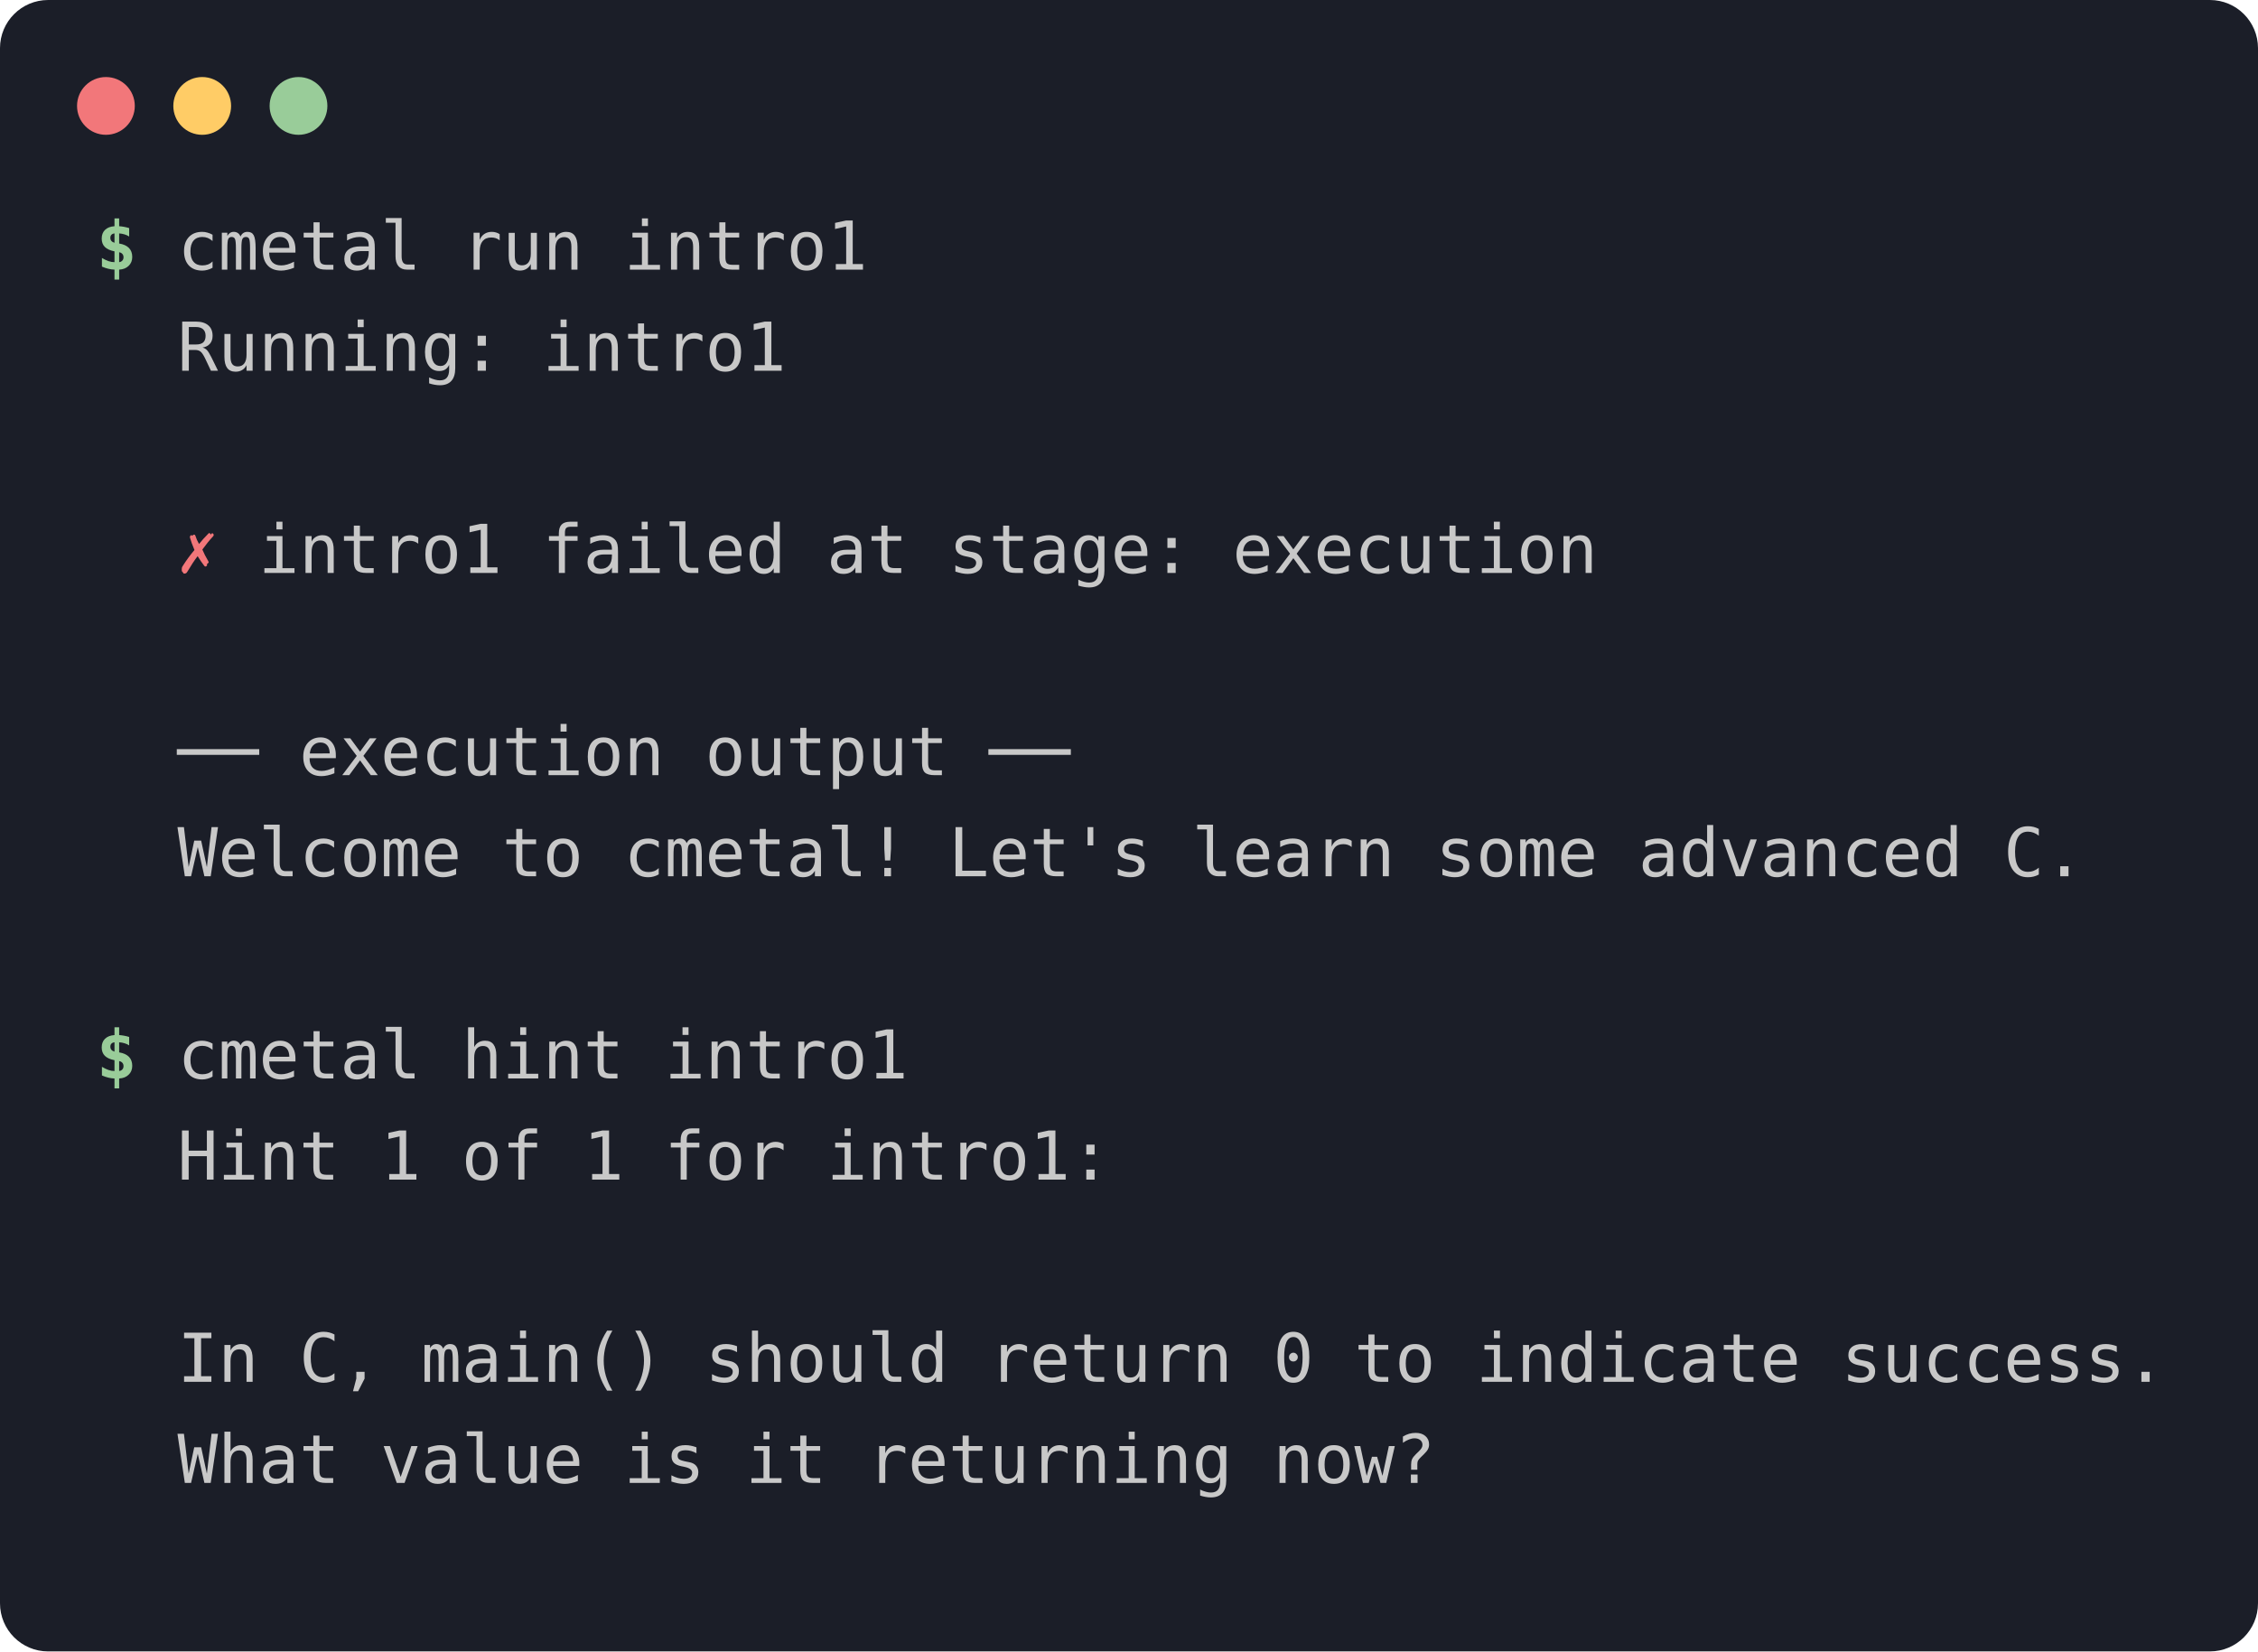
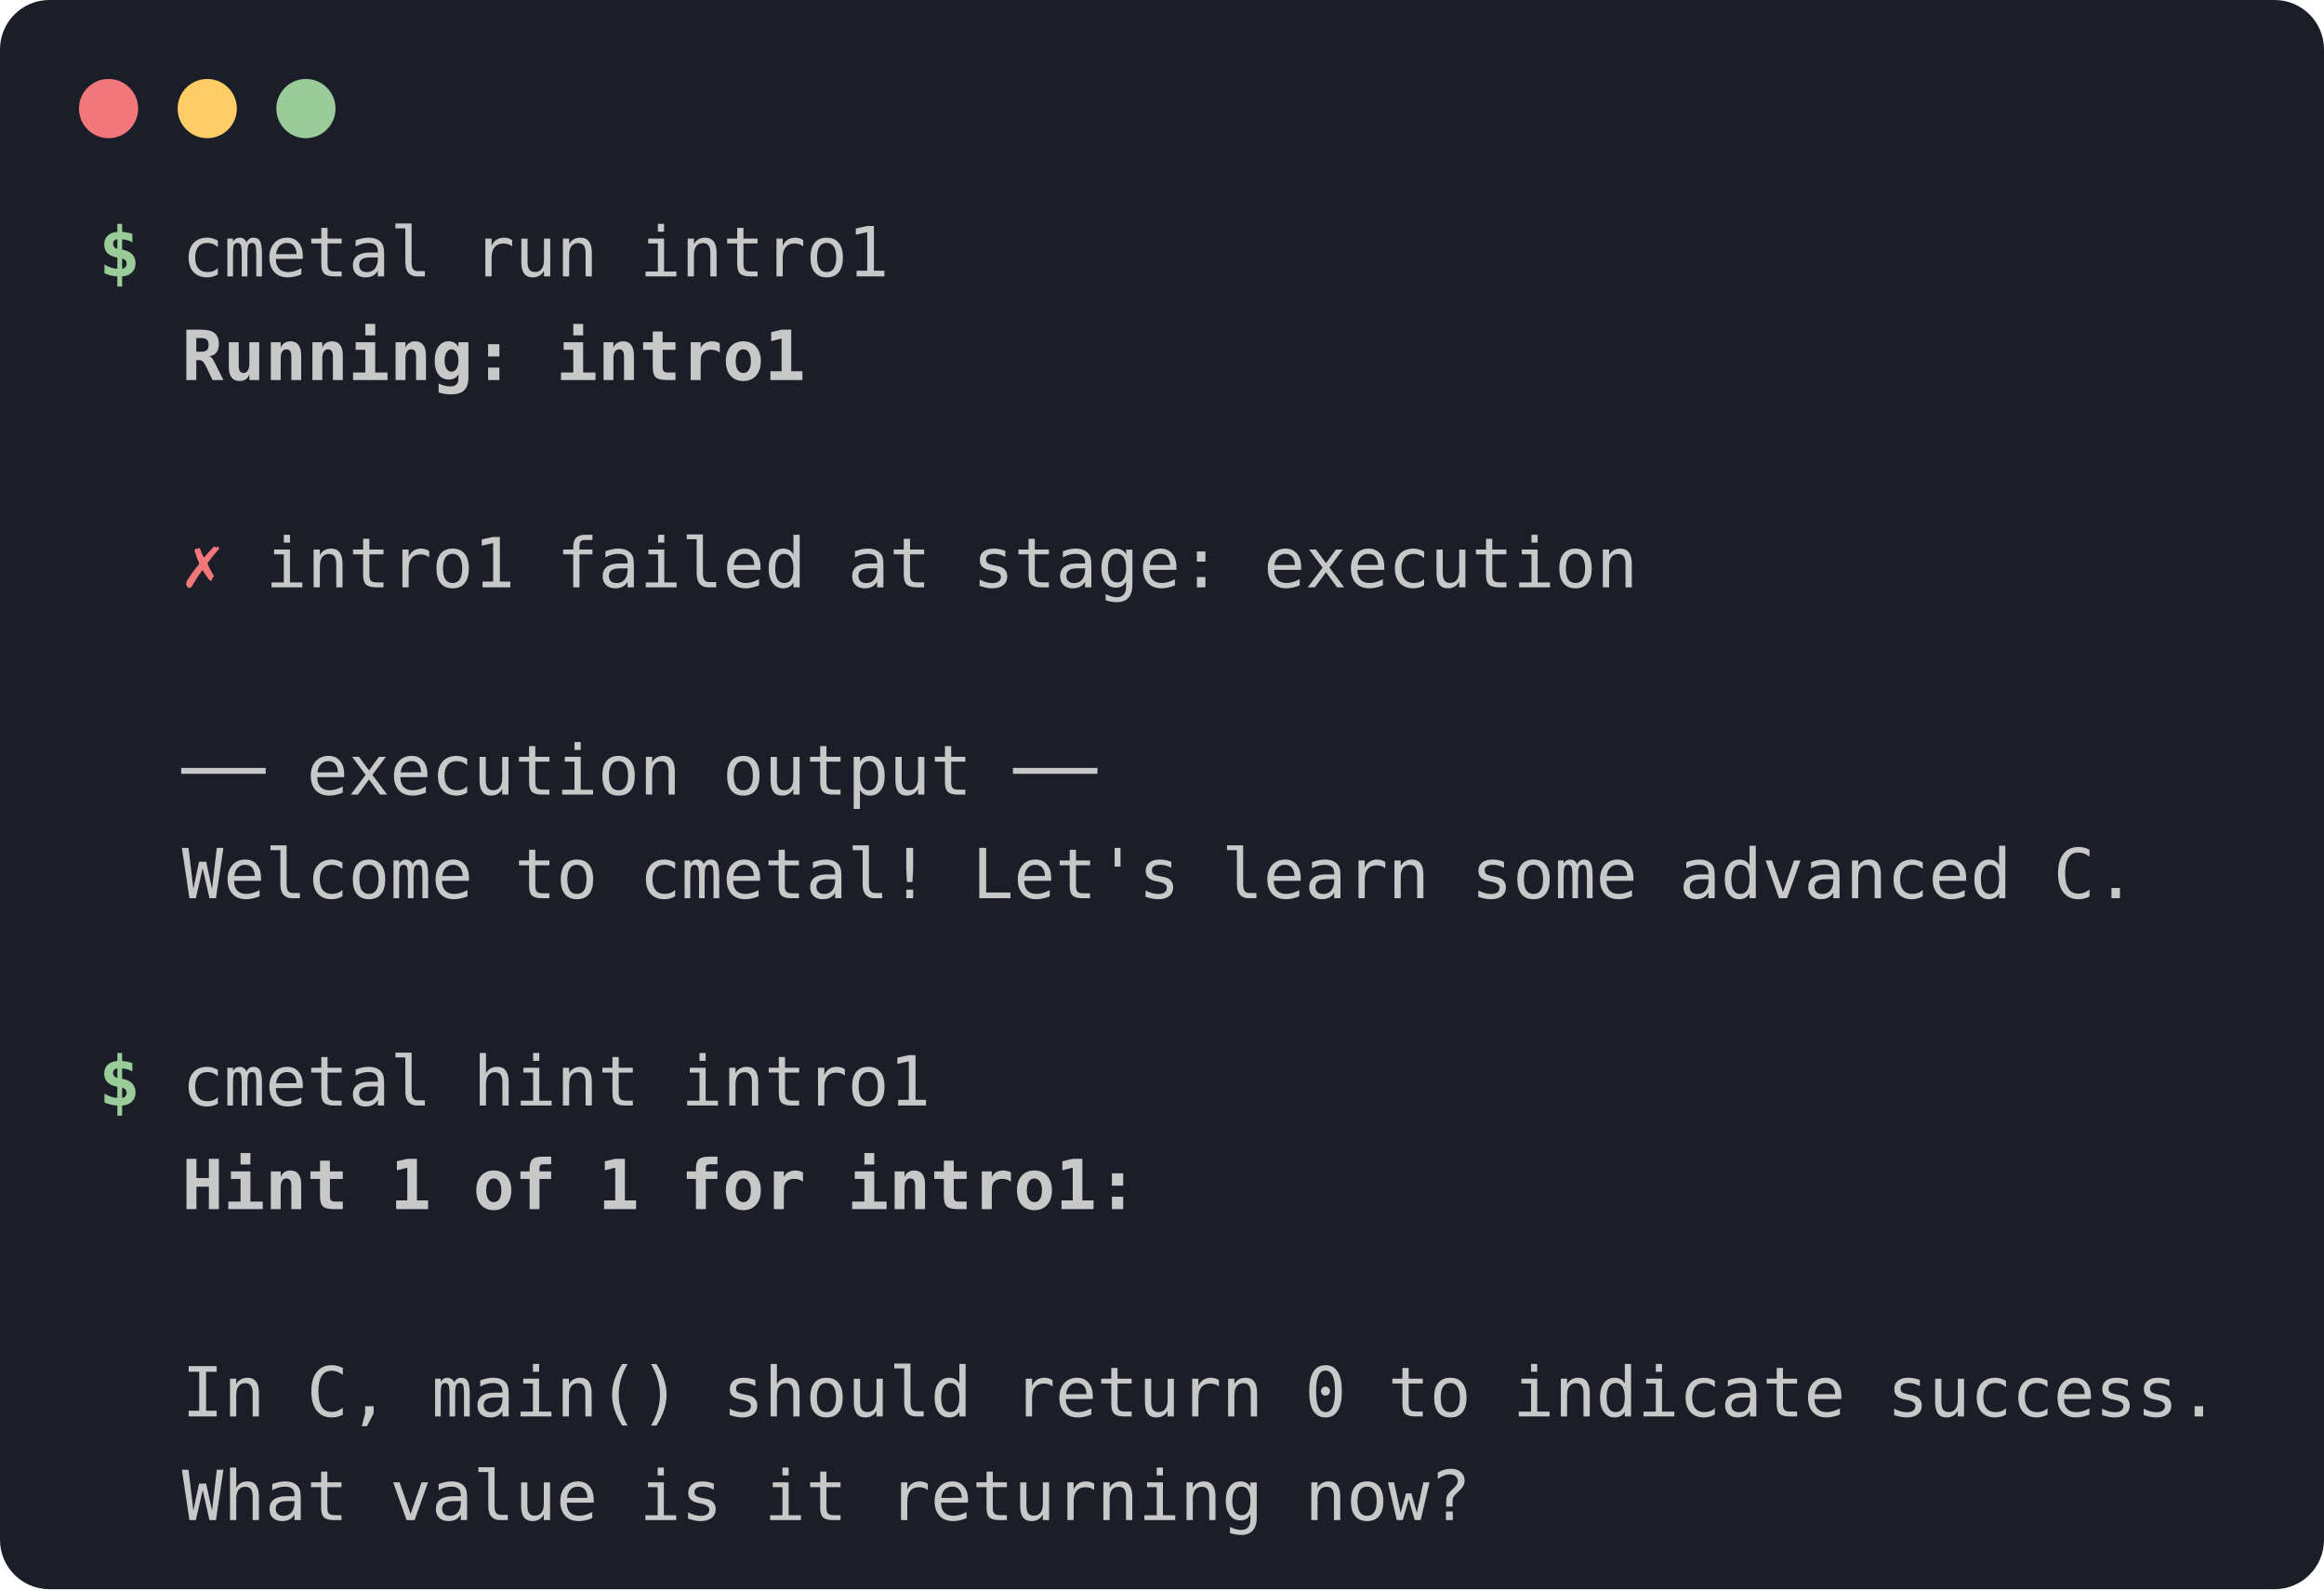
- <svg xmlns="http://www.w3.org/2000/svg" width="469" height="343" font-family="SF Mono, DejaVu Sans Mono, Menlo, monospace" font-size="14">
-   <rect width="469" height="343" rx="10" fill="#1b1e28" />
+ <svg xmlns="http://www.w3.org/2000/svg" width="471" height="322" font-family="SF Mono, DejaVu Sans Mono, Menlo, monospace" font-size="14">
+   <rect width="471" height="322" rx="10" fill="#1b1e28" />
  <circle cx="22" cy="22" r="6" fill="#f2777a" />
  <circle cx="42" cy="22" r="6" fill="#ffcc66" />
  <circle cx="62" cy="22" r="6" fill="#99cc99" />
  <text y="56">
    <tspan x="20.0" fill="#99cc99" font-weight="bold" xml:space="preserve">$ </tspan>
    <tspan x="36.9" fill="#c8c8c8" xml:space="preserve">cmetal run intro1</tspan>
  </text>
  <text y="77">
-     <tspan x="20.0" fill="#c8c8c8" xml:space="preserve">  Running: intro1</tspan>
+     <tspan x="20.0" fill="#c8c8c8" font-weight="bold" xml:space="preserve">  Running: intro1</tspan>
  </text>
  <text y="98" />
  <text y="119">
    <tspan x="20.0" fill="#f2777a" font-weight="bold" xml:space="preserve">  ✗ </tspan>
-     <tspan x="53.7" fill="#c8c8c8" xml:space="preserve">intro1 failed at stage: execution</tspan>
+     <tspan x="53.8" fill="#c8c8c8" xml:space="preserve">intro1 failed at stage: execution</tspan>
  </text>
  <text y="140" />
  <text y="161">
    <tspan x="20.0" fill="#c8c8c8" xml:space="preserve">  ── execution output ──</tspan>
  </text>
  <text y="182">
    <tspan x="20.0" fill="#c8c8c8" xml:space="preserve">  Welcome to cmetal! Let's learn some advanced C.</tspan>
  </text>
  <text y="203" />
  <text y="224">
    <tspan x="20.0" fill="#99cc99" font-weight="bold" xml:space="preserve">$ </tspan>
    <tspan x="36.9" fill="#c8c8c8" xml:space="preserve">cmetal hint intro1</tspan>
  </text>
  <text y="245">
-     <tspan x="20.0" fill="#c8c8c8" xml:space="preserve">  Hint 1 of 1 for intro1:</tspan>
+     <tspan x="20.0" fill="#c8c8c8" font-weight="bold" xml:space="preserve">  Hint 1 of 1 for intro1:</tspan>
  </text>
  <text y="266" />
  <text y="287">
    <tspan x="20.0" fill="#c8c8c8" xml:space="preserve">  In C, main() should return 0 to indicate success.</tspan>
  </text>
  <text y="308">
    <tspan x="20.0" fill="#c8c8c8" xml:space="preserve">  What value is it returning now?</tspan>
  </text>
</svg>
